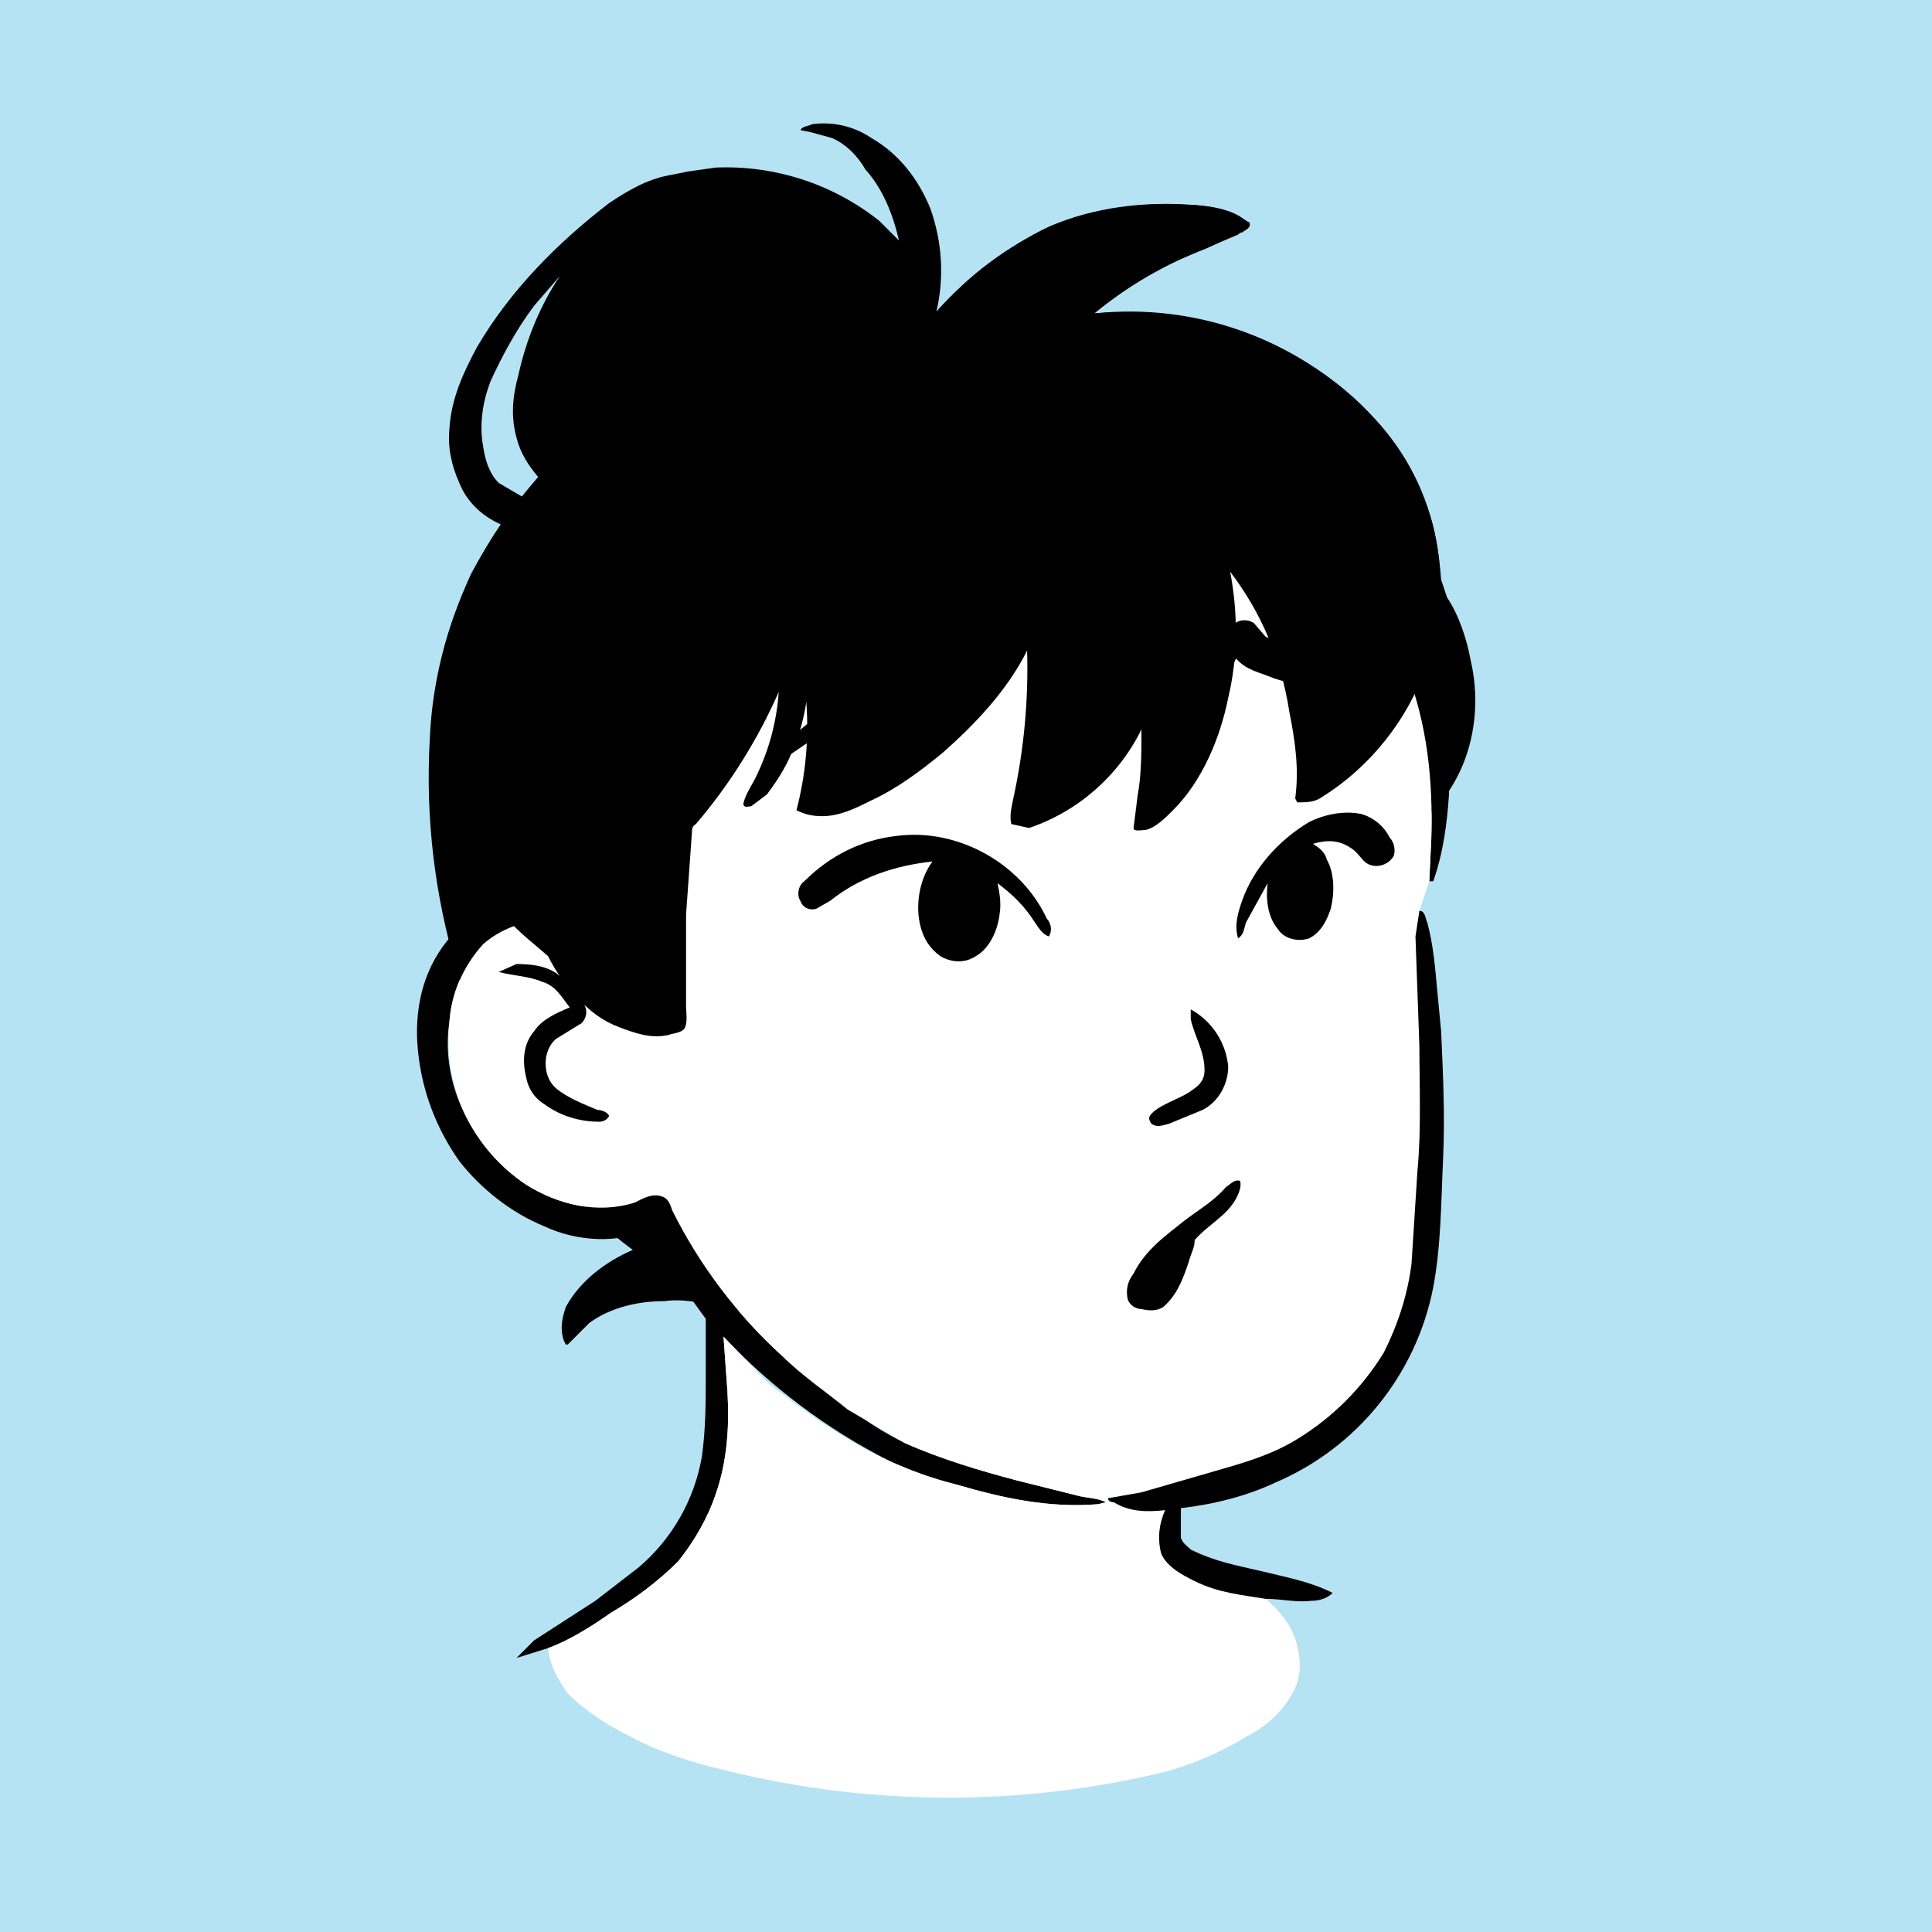
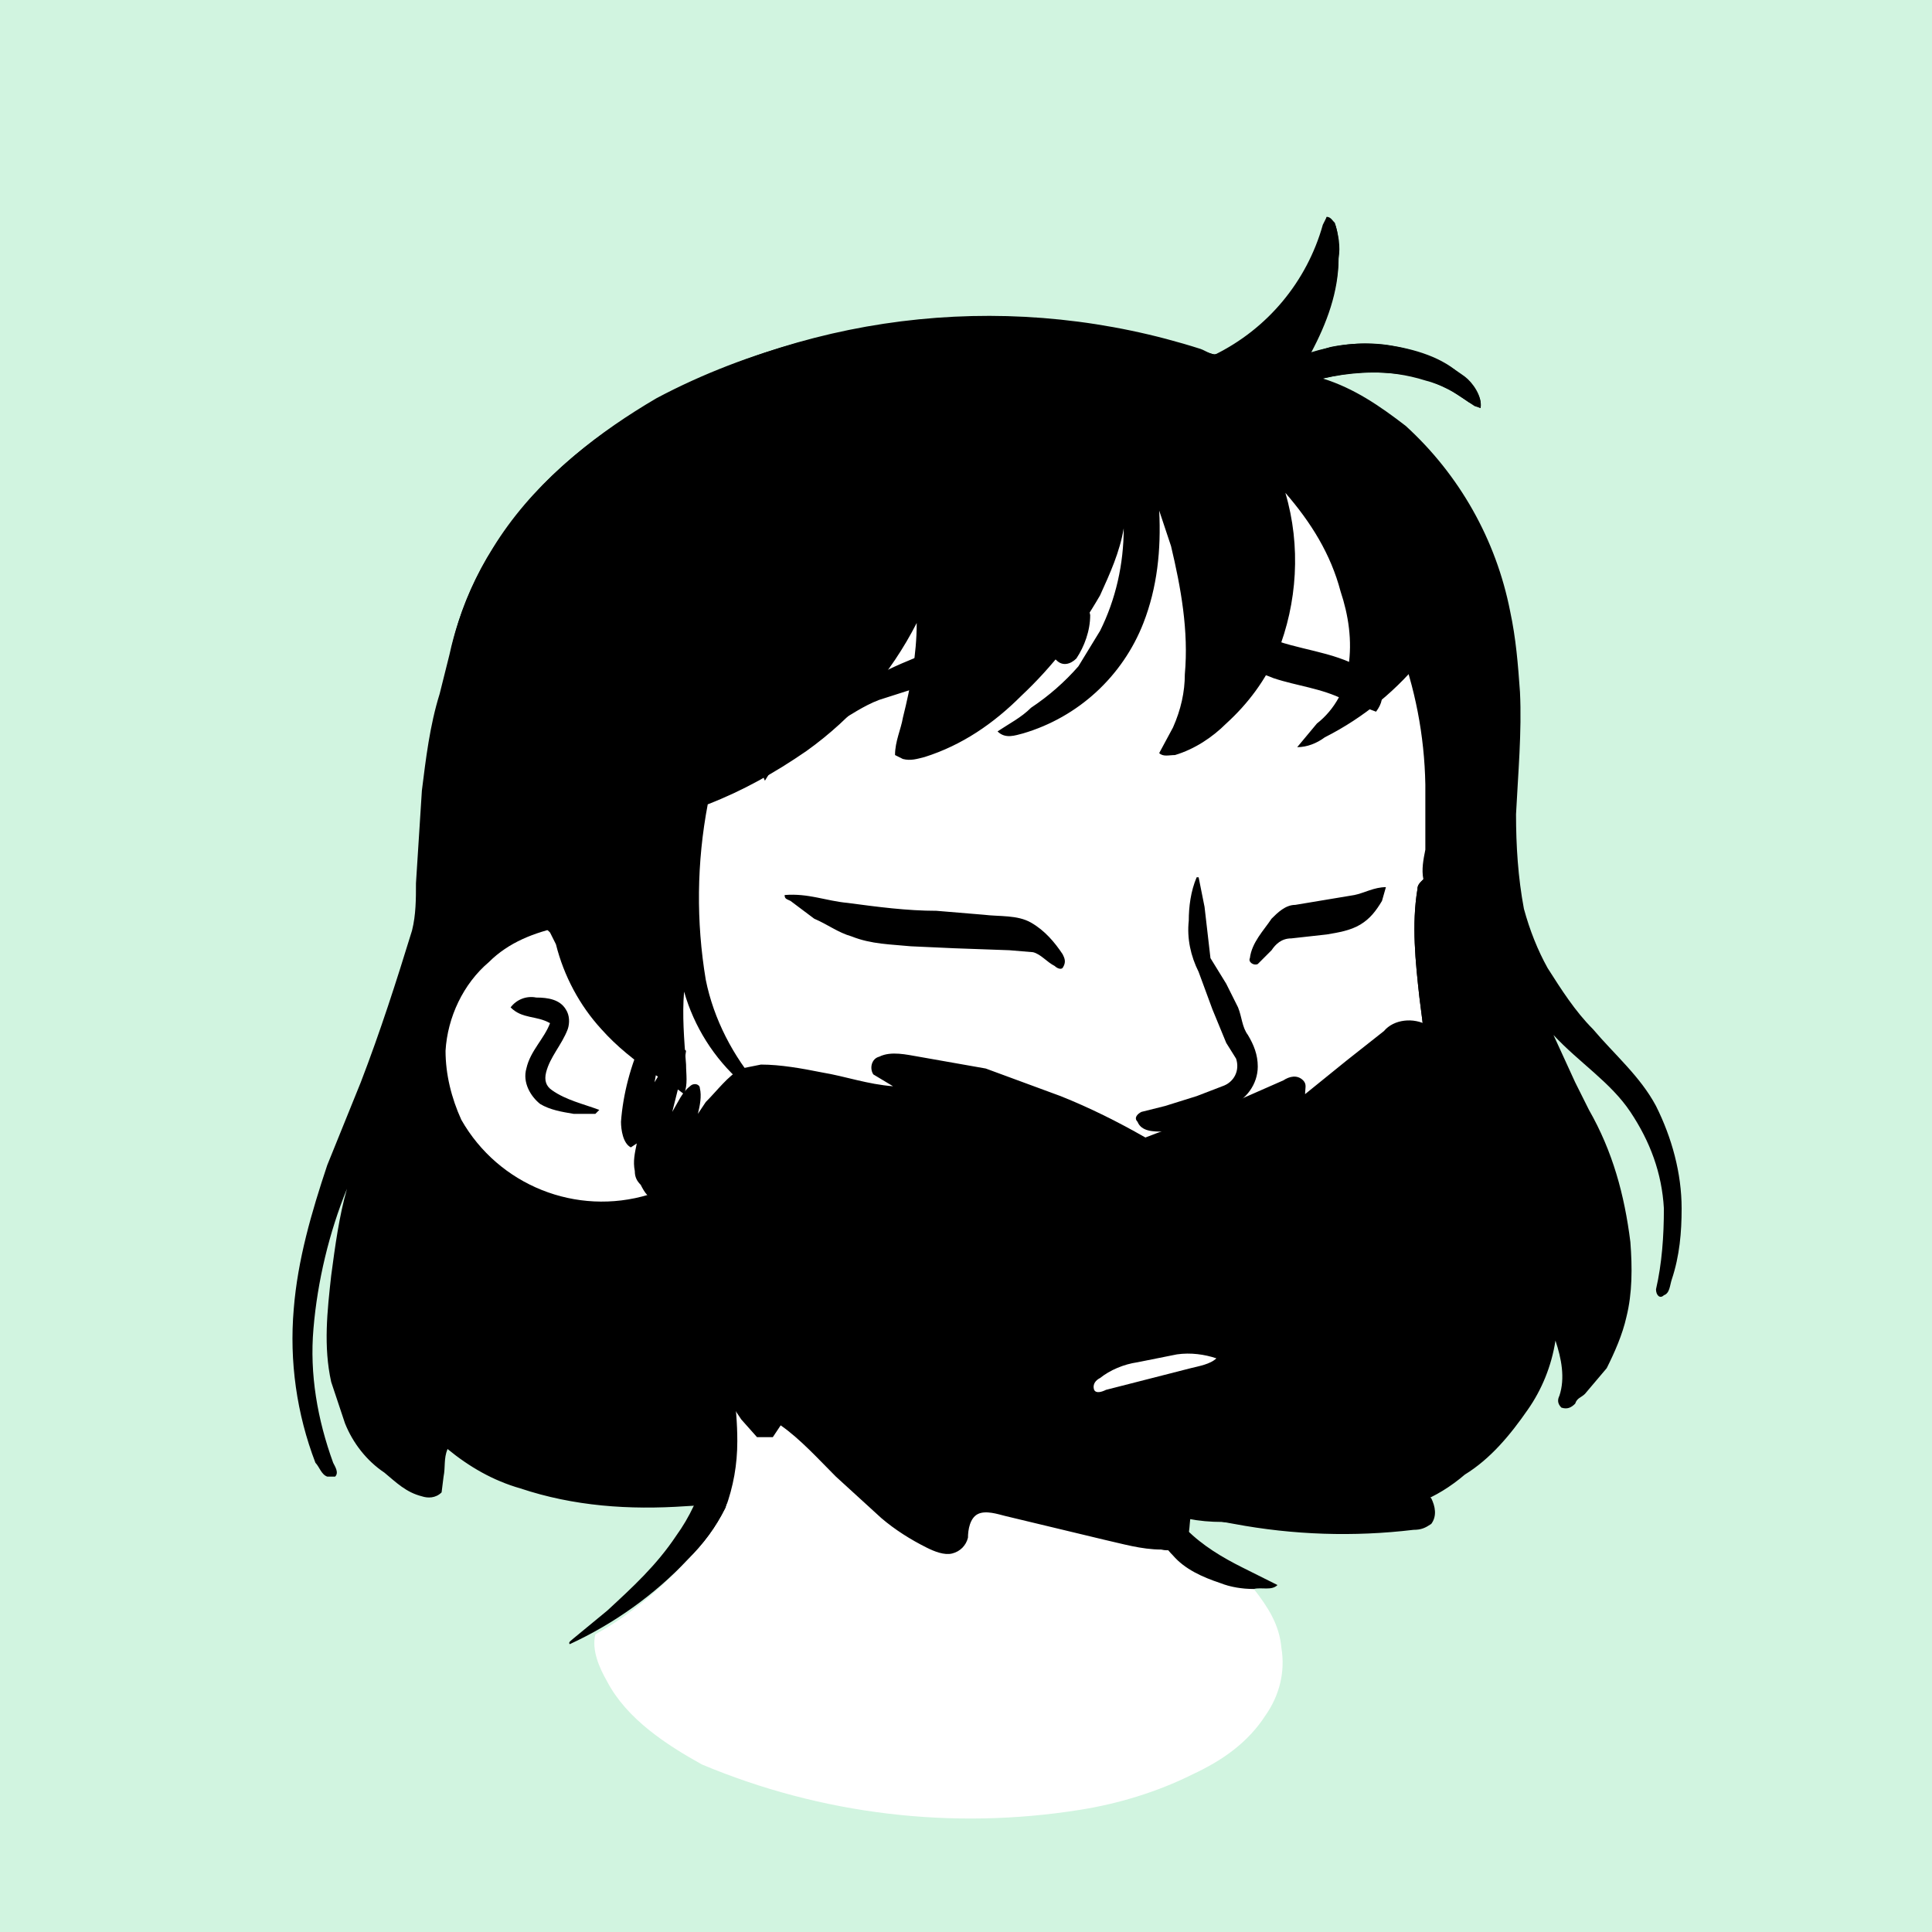
<svg xmlns="http://www.w3.org/2000/svg" viewBox="0 0 980 980" fill="none" shape-rendering="auto">
  <mask id="viewboxMask">
    <rect width="980" height="980" rx="0" ry="0" x="0" y="0" fill="#fff" />
  </mask>
  <g mask="url(#viewboxMask)">
-     <rect fill="#b6e3f4" width="980" height="980" x="0" y="0" />
+     <rect fill="#d1f4e0" width="980" height="980" x="0" y="0" />
    <g transform="translate(10 -60)">
-       <path fill-rule="evenodd" clip-rule="evenodd" d="M432 130a43 43 0 0 0-30-7c-2 1-5 1-6 3l5 1 11 3c7 3 13 9 17 16 9 10 14 23 17 36l-10-10a125 125 0 0 0-83-27l-14 2-10 2c-11 2-21 8-30 14-26 20-50 44-67 73-7 13-13 26-14 41-1 10 1 19 5 28 4 10 12 17 21 21a210 210 0 0 0-36 109 341 341 0 0 0 67 223c10 13 22 26 36 36-14 6-27 16-34 29-2 6-3 11-1 17l1 2h1l3-3 8-8c11-8 25-11 38-11 7-1 13 0 20 1h2l9 2 7 2 7 1h5c5 1 11 1 17-1l1-7c-7-26-22-47-40-67l-11-11c-10-10-20-20-29-32-6-7-11-16-16-25l-3-6c7 4 14 7 21 8 6 1 14 1 19-3 2-2 2-6 2-9v-1a2119 2119 0 0 0 0-47 884 884 0 0 1 5-47 359 359 0 0 0 42-66c-1 15-6 31-13 45l-2 2-3 10c3 2 6-1 8-3 9-9 16-21 20-33l2-7 2-7v21l-4 24-1 2v5c5 2 9 4 14 3 11-1 21-6 30-11a224 224 0 0 0 73-73 415 415 0 0 1-7 75l-2 11c0 2 2 3 3 3h2c3 2 6 1 9-1h1c6-2 12-6 17-10 15-9 27-22 35-37 0 16-1 31-4 47 0 2 0 4 2 4 5 0 9-2 13-5 15-14 25-33 31-52 7-25 7-50 3-75 8 9 14 21 19 32a203 203 0 0 1 14 81c0 1 0 4 2 4 8 0 13-3 19-7l1-2 20-17 1 6 5 21c2 4 3 8 7 11 2 1 5 0 7-1 10-7 18-18 23-30 7-17 8-36 4-53-2-11-6-23-12-32l-1-3-2-6c-1-13-3-27-8-39-10-28-30-51-54-67a179 179 0 0 0-114-29 203 203 0 0 1 57-33l17-8h1c1-1 4-2 4-4-7-8-19-9-28-10-25-2-51 1-74 11-21 10-41 25-57 43 4-17 3-35-3-52-6-15-16-28-30-36ZM253 250c4-18 11-35 21-50l-13 15c-9 12-16 25-22 38-4 10-6 22-4 33 1 7 3 14 8 19l12 7 8-10c-5-6-9-12-11-20-3-11-2-21 1-32Z" fill="#000000" />
-       <path d="M528 244c41 6 80 22 113 47 28 21 50 49 65 81 13 28 20 60 19 91-1 15-3 30-8 44h-2l1-21c1-30-2-59-13-87-10-30-28-57-50-79-42-40-98-62-156-63a243 243 0 0 0-196 94 207 207 0 0 0-40 139l2 25c8 0 19 0 25 7l-3 3-17 1c-12 1-24 5-33 13a64 64 0 0 0-17 39c-5 32 12 65 39 83 16 10 36 15 55 9 4-2 9-5 14-3 3 1 4 4 5 7a251 251 0 0 0 90 100c8 7 18 13 28 18 18 8 38 14 57 19l32 8c5 1 9 1 13 3l-4 1c-25 2-48-3-72-10-12-3-23-7-34-12a306 306 0 0 1-84-63l2 28c1 17 0 35-6 52-4 12-11 24-19 34-10 10-22 19-34 26-10 7-21 14-32 18l-16 5 9-9 31-20 22-17a95 95 0 0 0 32-56c2-14 2-28 2-43v-27c-10-14-22-29-27-46-17 8-38 7-55-1-17-7-32-19-43-33-12-17-19-36-21-56s2-40 15-56c9-10 22-18 35-21-4-14-6-29-6-44a234 234 0 0 1 83-173 249 249 0 0 1 199-55Z" fill="#000" />
-       <path d="M653 320c22 22 40 49 50 79 11 28 14 57 13 87l-1 21-5 15-2 13 2 56c0 21 1 42-1 63l-3 47c-2 16-7 31-14 45-11 18-26 33-44 44-13 8-27 12-41 16l-38 11-17 3c0 1 1 2 3 2 8 5 17 5 26 4-3 7-4 14-2 22 3 7 11 11 17 14 12 6 24 7 36 9 7 6 14 14 16 24 2 8 2 16-2 23-5 10-14 18-24 23-13 8-27 14-42 18a468 468 0 0 1-222-1c-17-4-33-9-48-17-12-6-23-13-32-22-5-7-9-14-10-23 11-4 22-11 32-18 12-7 24-16 34-26 8-10 15-22 19-34 6-17 7-35 6-52l-2-28 22 23c19 15 40 30 62 40 11 5 22 9 34 12 24 7 47 12 72 10l4-1c-4-2-8-2-13-3l-32-8c-19-5-39-11-57-19l-29-17c-11-9-23-17-33-27a251 251 0 0 1-56-74c-1-3-2-6-5-7-5-2-10 1-14 3-19 6-39 1-55-9a88 88 0 0 1-39-83c1-14 7-28 17-39 9-8 21-12 33-13l17-1 3-3c-6-7-17-7-25-7l-2-25a207 207 0 0 1 40-139 243 243 0 0 1 196-94c58 1 114 23 156 63Z" fill="#ffffff" />
-       <path d="M710 522c3 0 3 4 4 6 3 11 4 23 5 34l2 21c1 22 2 43 1 65-1 21-1 44-5 65a136 136 0 0 1-80 99c-15 7-31 11-48 13v15c1 3 3 4 5 6 12 6 23 8 36 11 12 3 24 5 36 11-3 3-7 4-11 4-7 1-15-1-23-1-12-2-24-3-36-9-6-3-14-7-17-14-2-8-1-15 2-22-9 1-18 1-26-4-2 0-3-1-3-2l17-3 38-11c14-4 28-8 41-16 18-11 33-26 44-44 7-14 12-29 14-45l3-47c2-21 1-42 1-63l-2-56 2-13ZM252 549c8 0 17 1 23 7 5 4 10 9 12 15 1 3 0 6-2 8l-13 8c-7 6-7 19 0 25 6 5 14 8 21 11 2 0 5 1 6 3-1 2-3 3-5 3-10 0-20-3-28-9-5-3-8-8-9-13-2-8-2-17 4-24 4-6 11-9 18-12-4-5-7-11-14-13-7-3-15-3-22-5l9-4Z" fill="#000" />
-       <path d="M681 473c6 2 11 6 14 12 2 2 3 6 2 9-2 4-7 6-11 5-5-1-6-6-11-9-6-4-12-4-19-2 3 2 6 4 7 8 4 7 4 17 2 25-2 6-5 12-11 15-6 2-13 0-16-5-5-6-6-15-5-23l-11 20c-1 3-1 6-4 8-2-7 0-13 2-19 6-17 19-31 34-40 8-4 18-6 27-4ZM445 484c31-4 63 14 76 42 2 2 3 6 1 9-3-1-5-4-7-7-5-8-11-14-19-20 1 5 2 10 1 16-1 8-5 17-12 21-6 4-13 3-18 0-7-5-10-12-11-20-1-9 1-20 7-28-19 2-37 8-52 20l-7 4c-4 1-7-1-8-4-2-3-1-8 2-10 13-13 29-21 47-23Z" fill="#000000" />
+       <path d="M663 170c2 0 3 2 4 3 2 6 3 12 2 18 0 17-6 33-14 48l10-3a86 86 0 0 1 68 15c4 3 9 10 8 16l-3-1-12-8c-8-4-16-7-24-8-14-2-28-1-41 2 16 5 29 14 42 24a172 172 0 0 1 53 94c3 14 4 27 5 41 1 20-1 42-2 62 0 16 1 32 4 48 3 11 7 21 12 30 7 11 14 22 23 31 11 13 24 24 32 39 8 16 13 34 13 52 0 12-1 24-5 36-1 3-1 7-4 8-2 2-4 0-4-3 3-13 4-27 4-41-1-18-7-34-17-49s-26-25-39-39l11 24 7 14c12 21 18 43 21 67 1 13 1 26-2 38-2 9-6 18-10 26l-11 13c-2 2-4 2-5 5-2 2-4 3-7 2-2-2-2-4-1-6 3-9 1-19-2-28-2 13-7 25-14 35-9 13-19 25-32 33-7 6-15 11-23 14-7 2-14 4-21 1-2 0-5 1-6-2v-11c-15 8-30 16-46 19-9 3-18 4-27 3-12 0-23-2-34-7-4-2-9-2-13-3-26-5-52-6-78-6-38-1-75 2-113 6l-17 1-17 1c-29 2-57 0-84-9-14-4-26-11-37-20-2 5-1 9-2 14l-1 8c-3 3-7 3-10 2-8-2-13-7-19-12-9-6-16-15-20-25l-7-21c-4-18-2-36 0-54 2-15 4-30 8-44-9 22-15 47-17 71-2 23 2 46 10 68 1 2 3 5 1 7h-4c-3-1-4-5-6-7a176 176 0 0 1-11-78c2-25 9-49 17-73l17-42c10-26 18-51 26-77 2-8 2-16 2-24l3-47c2-16 4-33 9-49l5-20c5-23 15-45 29-64 20-28 47-49 76-66 47-25 100-38 152-41 44-1 90 4 131 19a105 105 0 0 0 55-66l2-4Z" fill="#000000" />
+       <path d="M486 236c57-2 115 18 159 56a209 209 0 0 1 73 190c-1 4-1 8-4 12l-1-3v-33a215 215 0 0 0-172-206 235 235 0 0 0-270 153c-12 37-14 78-6 116 6-2 12-2 17-2 2 1 5 1 6 3s0 3-1 4l-12 4c-14 3-27 8-37 18a63 63 0 0 0-22 45c0 12 3 24 8 35 8 13 19 24 33 31 18 10 41 13 62 7 2-1 4-2 6-1s3 4 4 6l15 30a215 215 0 0 0 72 63c28 15 59 21 90 26 3 1 8 1 10 4 1 2 0 3-2 4l-11 1a231 231 0 0 1-147-62c5 18 8 36 8 54 0 12-2 23-6 34-5 10-11 18-19 26a196 196 0 0 1-60 43c-1-1 1-2 2-3l17-14c13-12 25-23 35-38a93 93 0 0 0 17-65l-4-39-2-10-12-17c-5-10-11-20-13-31a93 93 0 0 1-96-31 81 81 0 0 1-19-51c0-12 3-23 8-34 9-16 23-29 40-36-8-31-8-62-3-93 8-40 26-77 51-108 45-54 115-87 186-88Z" fill="#000" />
+       <path d="M541 252a214 214 0 0 1 172 206v33c-1 5-2 10-1 15-2 2-3 3-3 5-3 18-1 37 1 55 4 29 6 59 2 88-3 28-13 56-30 79-16 21-38 34-62 43-15 6-30 9-45 13-11 2-22 4-32 8 1 2 4 1 6 2 12 1 24-1 36-2-5 8-8 17-9 26-2 10 2 19 9 26 6 7 15 11 24 14 5 2 11 3 17 3 7 9 13 18 14 30 2 12-1 24-8 34-9 14-22 23-37 30-18 9-38 15-57 18a352 352 0 0 1-192-23c-18-10-38-23-48-42-4-7-8-16-6-24 18-10 33-23 47-38 8-8 14-16 19-26 4-11 6-22 6-34 0-18-3-36-8-54a235 235 0 0 0 147 62l11-1c2-1 3-2 2-4-2-3-7-3-10-4-31-5-62-11-90-26-18-10-36-22-50-37-8-8-16-17-22-26l-15-30c-1-2-2-5-4-6s-4 0-6 1a82 82 0 0 1-95-38c-5-11-8-23-8-35 1-17 9-34 22-45 10-10 23-15 37-18l12-4c1-1 2-2 1-4s-4-2-6-3c-5 0-11 0-17 2-8-38-6-79 6-116a236 236 0 0 1 270-153Z" fill="#ffffff" />
+       <path d="m712 506 3 3 1 13 3 45c3 20 5 40 5 60 0 16-1 32-5 47-6 28-20 56-40 76a174 174 0 0 1-88 46c-1 9-4 16-4 25-1 6 2 10 5 15 8 8 18 14 28 19l18 9c-3 3-8 1-12 2-6 0-12-1-17-3-9-3-18-7-24-14-7-7-11-16-9-26 1-9 4-18 9-26-12 1-24 3-36 2-2-1-5 0-6-2 10-4 21-6 32-8 15-4 30-7 45-13 24-9 46-22 62-43 17-23 27-51 30-79 4-29 2-59-2-88-2-18-4-37-1-55 0-2 1-3 3-5ZM262 566c6 0 12 1 15 6 2 3 2 7 1 10-3 8-9 14-11 22-1 4 0 7 3 9 7 5 16 7 24 10l-2 2h-11c-6-1-12-2-17-5-5-4-9-11-7-18 2-9 9-15 12-23-7-4-14-2-20-8 3-4 8-6 13-5Z" fill="#000" />
+       <path d="m693 510-2 7c-3 5-6 9-11 12s-11 4-17 5l-18 2c-5 0-8 3-10 6l-7 7c-2 1-5-1-4-3 1-8 7-14 11-20 3-3 7-7 12-7l30-5c5-1 10-4 16-4ZM388 514c12-1 21 3 32 4 15 2 30 4 45 4l24 2c8 1 17 0 24 4s12 10 16 16c1 2 2 4 0 7-1 1-3 0-4-1-4-2-7-6-11-7l-12-1-28-1-22-1c-10-1-20-1-30-5-7-2-12-6-19-9l-12-9c-2-1-3-1-3-3Z" fill="#000000" />
      <path d="M533 358c6 2 9 8 10 14 0 8-3 16-7 22-3 3-7 4-10 1-4-3-2-10-2-15l-13 10c-6 4-13 7-20 9-9 4-19 5-30 8l-25 8c-8 3-15 8-22 12l-25 17c-5 3-8 7-11 12-2-4-1-8 1-11a401 401 0 0 1 35-29c16-13 36-21 55-28l28-11c8-4 14-11 21-16 5-2 10-4 15-3ZM626 376l6 7c17 7 33 7 49 16 4 2 7 6 9 10s1 8-2 12l-16-6c-12-6-24-7-36-11-7-3-14-4-19-10-4 8-4 17-8 26-1 1-1 4-4 3l-1-8 2-11c1-8 4-16 7-23 2-6 8-8 13-5Z" fill="#000000" />
-       <path d="M594 572a37 37 0 0 1 19 29c0 9-5 18-13 22l-17 7c-4 1-6 2-9 0-2-3-1-4 1-6 6-5 15-7 21-12 3-2 5-5 5-9 0-10-5-17-7-26v-5Z" fill="#000000" />
-       <path d="M619 659c1 3-1 7-2 9-5 9-14 13-21 21 0 4-2 7-3 11-3 9-6 17-13 23-3 2-7 2-11 1-3 0-6-2-7-5-1-5 0-9 3-13 6-12 16-19 26-27 8-6 15-10 21-17 2-1 4-4 7-3Z" fill="#000000" />
-       <path d="M593 164c7 0 15 1 22 4l9 5c-1 4-4 4-6 6l-33 14c-14 7-28 16-40 26a169 169 0 0 1 139 50 123 123 0 0 1 29 130c-9 26-28 50-52 65-4 3-8 3-13 3l-1-2c2-15 0-29-3-44-4-26-14-50-30-71 4 21 4 43-1 64-4 20-13 42-28 57-4 4-9 9-14 10-2 0-6 1-6-1l2-16c2-11 2-22 2-34a99 99 0 0 1-57 50l-9-2c-1-4 0-8 1-13a309 309 0 0 0 7-75c-10 20-26 37-43 52-11 9-23 18-36 24-8 4-16 8-25 8-5 0-9-1-13-3a168 168 0 0 0 5-55c-1 7-3 15-6 22-3 9-8 17-14 25l-8 6c-2 0-3 1-4-1 1-5 4-9 6-13 7-14 11-29 12-44a273 273 0 0 1-42 67c-2 1-2 3-2 4l-3 42v46c0 4 1 9-1 12-2 2-5 2-8 3-9 2-17-1-25-4s-15-8-21-15c-6-6-11-13-15-21l-7-6a138 138 0 0 1-51-111c0-27 8-53 19-77a254 254 0 0 1 181-131c17-2 36-3 53 1l16-17a151 151 0 0 1 114-40Z" fill="#000000" />
+       <path d="M597 505h1l3 15 3 26 8 13 6 12c2 5 2 10 5 14 3 5 5 10 5 16 0 9-6 17-14 20l-19 8c-5 3-9 5-15 5-5 0-11 0-13-5-2-2 0-4 2-5l12-3 16-5 13-5c6-2 9-8 7-14l-5-8-7-17-7-19c-4-8-6-17-5-26 0-7 1-15 4-22Z" fill="#000000" />
+       <path d="M714 580a143 143 0 0 1 12 75l15-2c4-1 7 1 7 5l-3 6-25 26 21 2c11-1 22-1 33 1 3 0 6 1 9 4 2 3 2 7-1 10-2 5-7 8-11 11-11 7-23 13-34 21 7 4 15 6 23 8 3 1 6 2 8 5 3 3 2 8 0 12l-14 10c-10 6-21 11-32 15-9 3-19 4-28 6 2 5 5 10 9 14l13 11c2 4 3 9 0 13-3 2-5 3-9 3a300 300 0 0 1-91-3l-22-4c-1 5 0 11-4 14-3 3-7 4-11 3-10 0-20-3-29-5l-50-12c-4-1-10-3-14-1s-5 8-5 12c-1 4-4 7-8 8s-9-1-13-3c-8-4-16-9-23-15l-23-21c-9-9-18-19-28-26l-4 6h-8l-8-9c-7-10-12-21-18-32-5-8-8-18-11-27l-4-7-10-1c-4-2-6-7-6-11 0-11 2-22 6-33-4-1-6-4-8-8-2-2-3-4-3-7-1-5 0-9 1-14l-3 2c-4-2-5-9-5-13 1-14 5-29 11-42 1-2 2-5 4-6 1-2 3-2 4 0 2 1 2 5 2 7l-4 21 9-15c2-1 5-3 7-1l-1 7-6 24c3-5 5-10 9-13 2-2 5-1 5 1 1 4 0 9-1 13l4-6c6-6 11-13 18-17l10-2c10 0 21 2 31 4 12 2 23 6 36 7l-10-6c-2-3-1-8 3-9 6-3 14-1 20 0l34 6 38 14c15 6 29 13 43 21 15-6 31-10 45-18l25-11c3-2 7-3 10 0 2 2 1 4 1 7l21-17 19-15c5-6 15-7 22-3Z" fill="#000000" />
+       <path d="M587 747c7-1 14 0 20 2-3 3-9 4-13 5l-43 11c-2 1-5 2-6 0-1-3 1-5 3-6 5-4 12-7 19-8l20-4Z" fill="#ffffff" />
+       <path d="m663 170 4 3c2 5 2 11 2 16 0 18-6 35-15 50 13-4 26-6 40-4 13 2 28 6 38 16 5 4 10 10 9 16l-6-3c-7-5-14-9-22-11-19-6-38-5-56 0l17 8c23 13 42 32 52 56 5 13 7 26 4 39s-9 26-17 36a151 151 0 0 1-51 42c-4 3-9 5-14 5l10-12c9-7 15-18 16-29 2-13 0-26-4-38-5-19-15-35-28-50 8 27 6 56-4 81-6 14-15 26-26 36-7 7-16 13-26 16-3 0-6 1-8-1l7-13c4-9 6-18 6-27 2-22-2-44-7-65l-6-18c1 20-1 39-8 57a94 94 0 0 1-61 56c-4 1-9 3-13-1 6-4 12-7 17-12 9-6 17-13 24-21l11-18c8-16 12-34 12-52-2 12-7 23-12 34-11 19-24 36-40 51-14 14-30 25-49 31-4 1-7 2-11 1l-4-2c0-7 3-13 4-19 4-16 7-32 7-48a181 181 0 0 1-56 65c-16 11-32 20-50 27a253 253 0 0 0-1 89c4 20 14 39 27 54l4 5c-6 0-9-4-13-7a97 97 0 0 1-29-46c-1 12 0 24 1 37 0 5 1 10-1 15l-4-3-11-7c-10-7-19-14-27-23-11-12-19-27-23-43l-3-6c-14-13-27-28-36-45-10-19-16-39-17-60-2-32 7-63 24-90 19-31 48-55 79-73a354 354 0 0 1 280-28c3 1 6 4 10 2a102 102 0 0 0 52-63l2-6Z" fill="#000000" />
    </g>
    <g transform="translate(10 -60)" />
  </g>
</svg>
